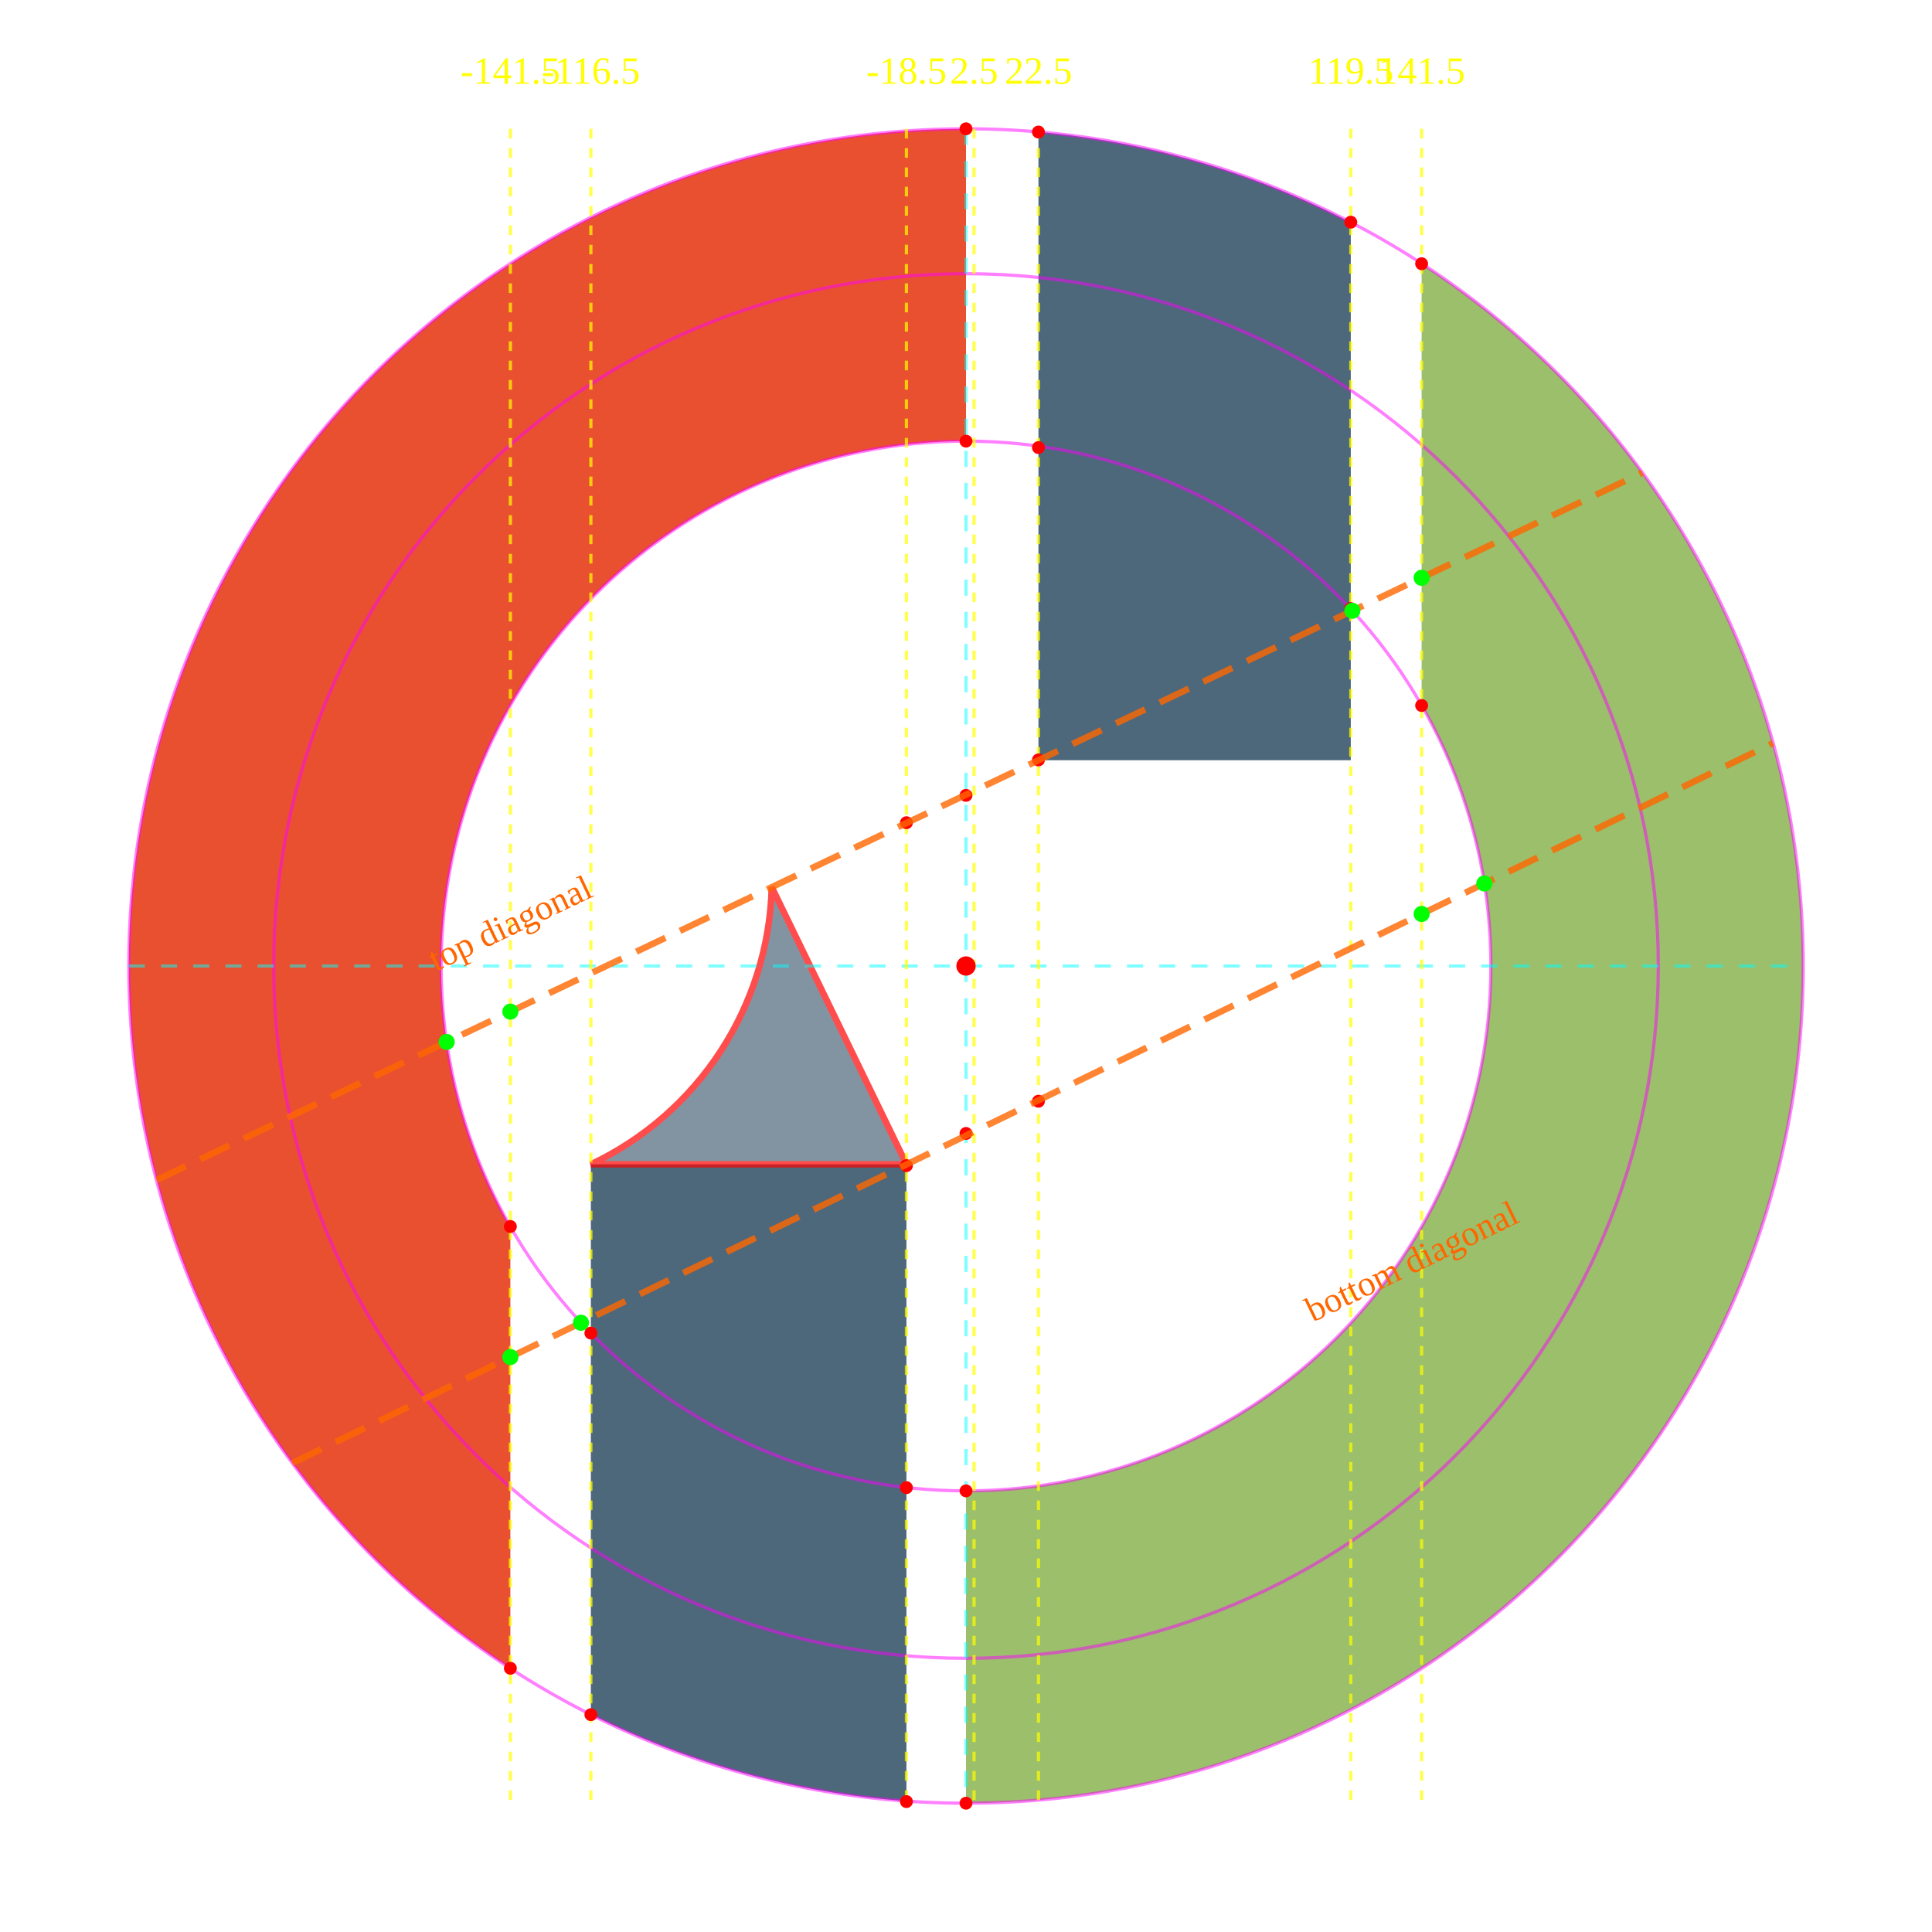
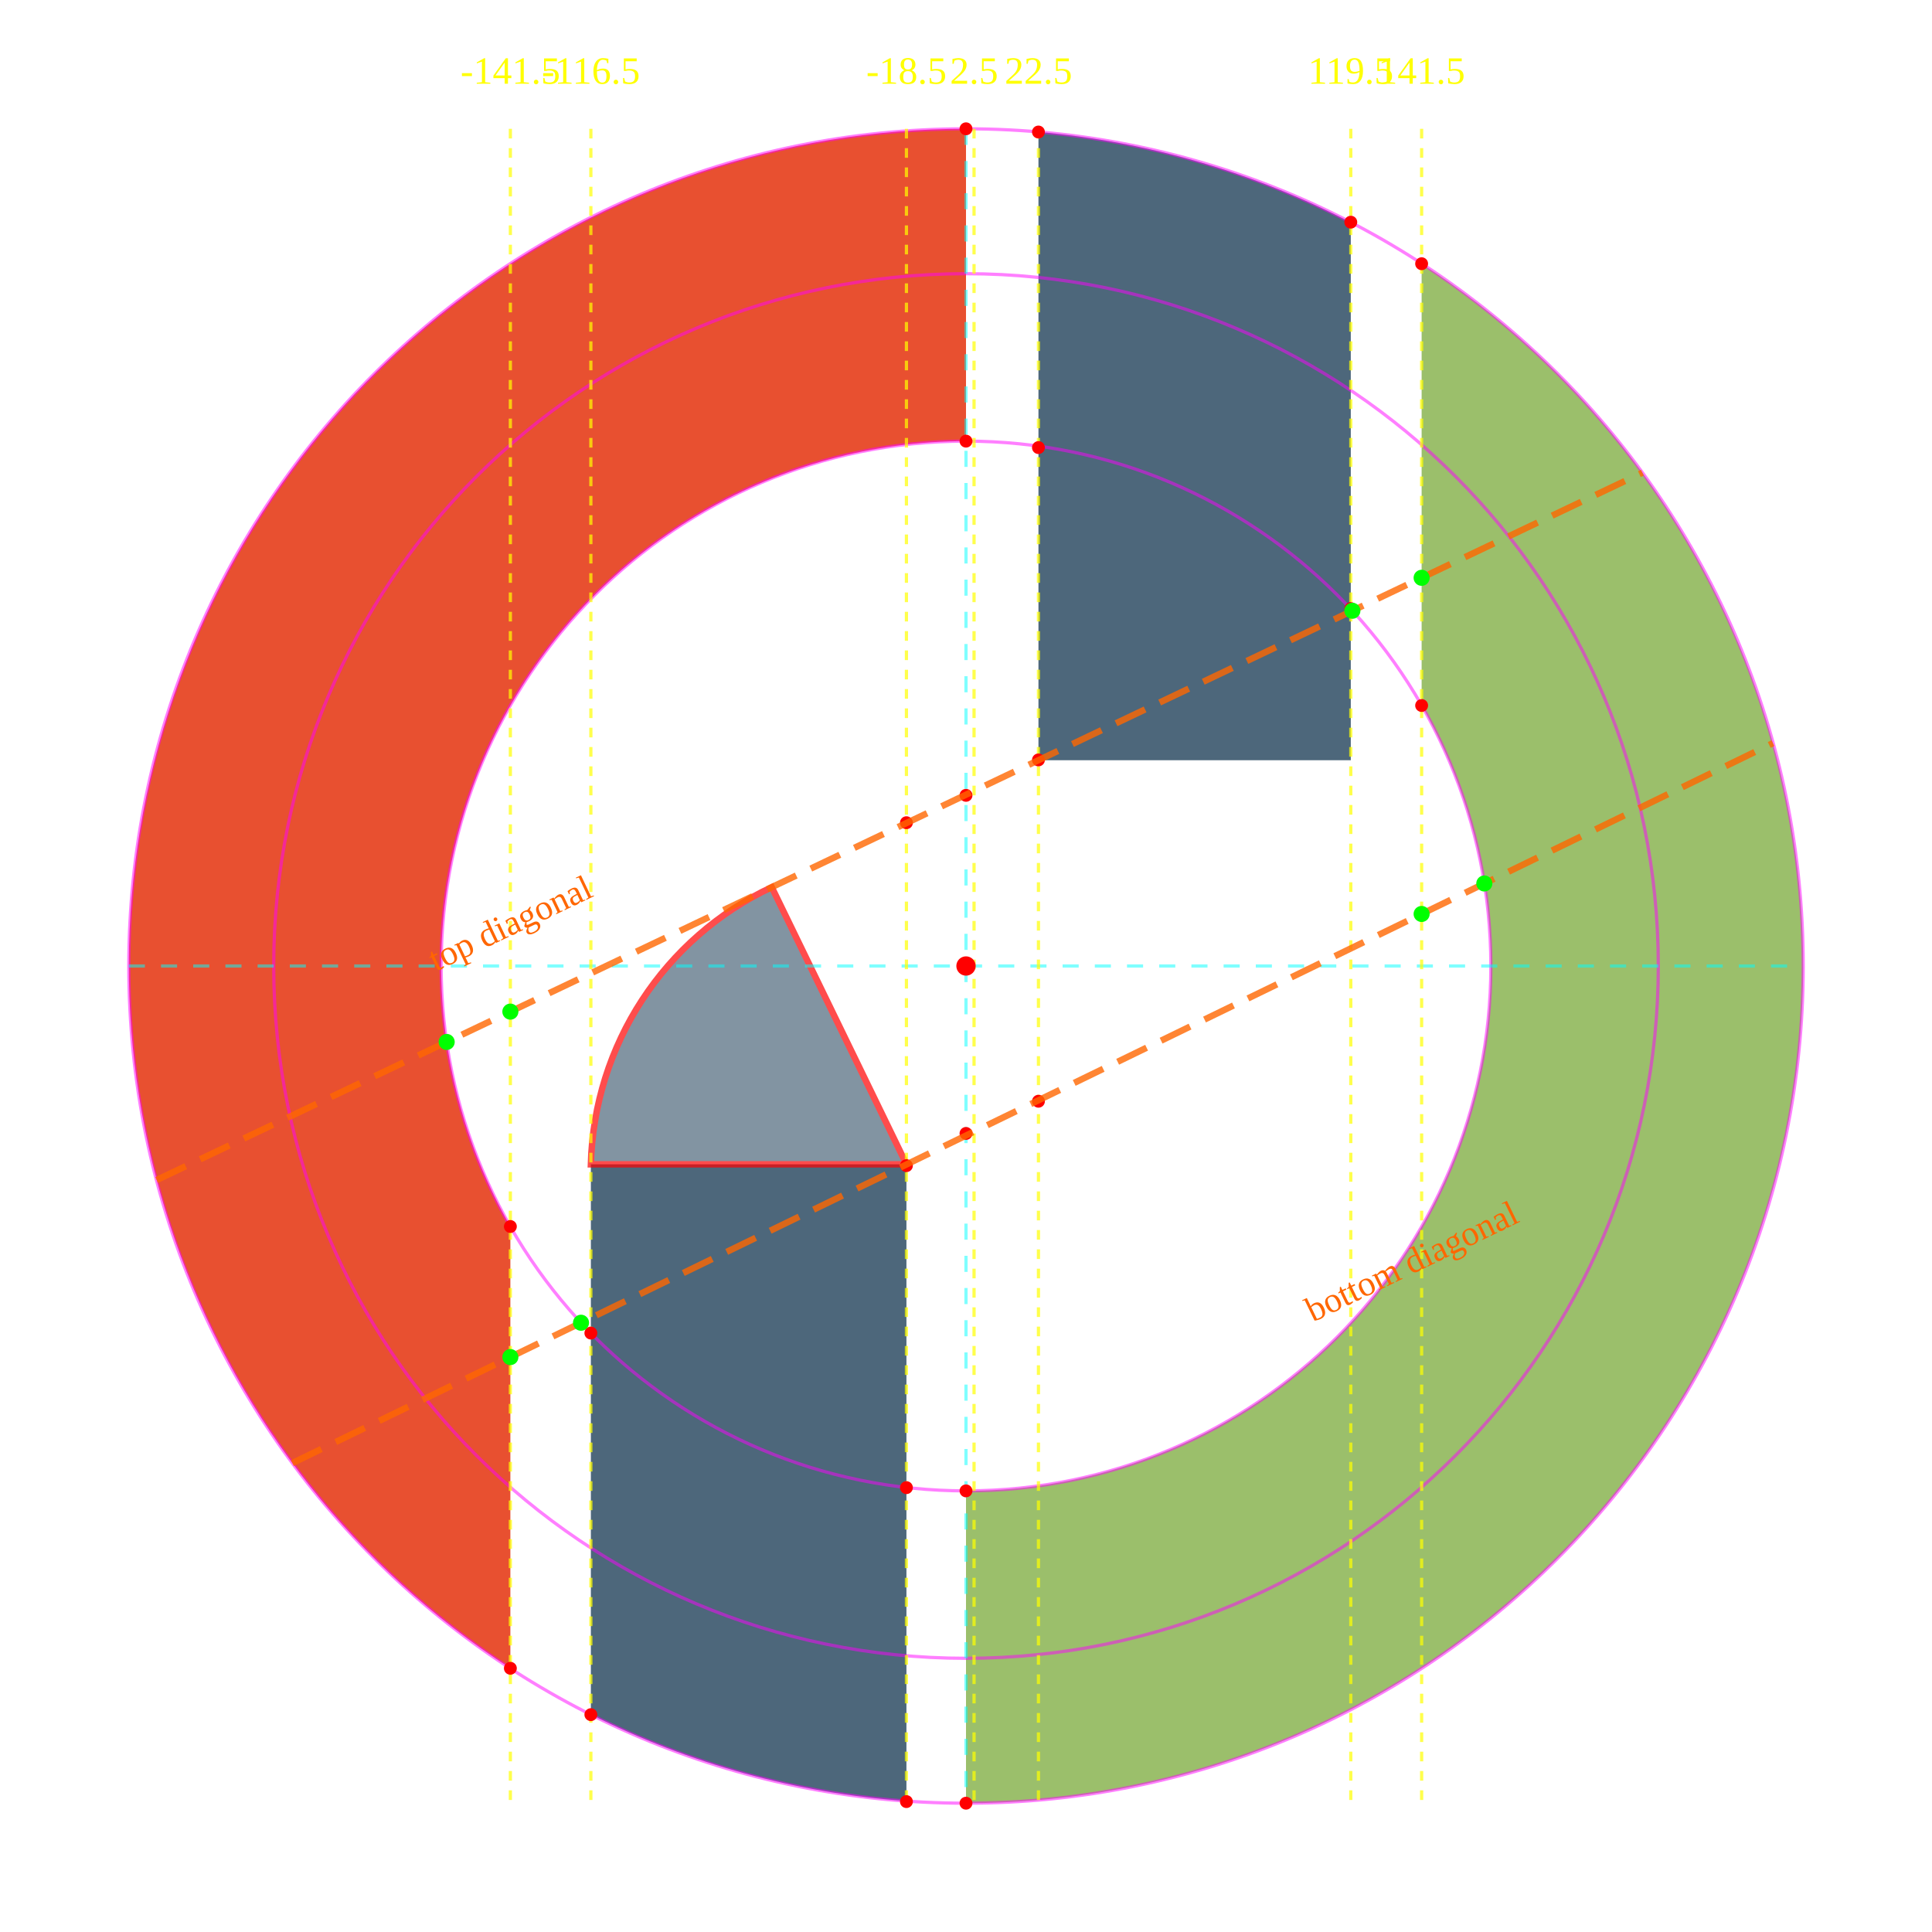
<svg xmlns="http://www.w3.org/2000/svg" viewBox="-300 -300 600 600">
  <defs>
    <style>
      .orange { fill: #E85030; }
      .green { fill: #9BBF6B; }
      .blue { fill: #4D677B; }
      .guide { stroke: #FF00FF; stroke-width: 1; fill: none; opacity: 0.5; }
      .guide-line { stroke: #00FFFF; stroke-width: 1; stroke-dasharray: 5,5; opacity: 0.5; }
      .guide-vertical { stroke: #FFFF00; stroke-width: 1; stroke-dasharray: 3,3; opacity: 0.7; }
      .guide-diagonal { stroke: #FF6600; stroke-width: 2; stroke-dasharray: 10,5; opacity: 0.8; }
      .guide-point { fill: #FF0000; }
      .diagonal-guide-point { fill: #FF0000; }
      .intersection-point { fill: #00FF00; }
      .reference-image { opacity: 0.3; }
      .pie-preview { fill: #4D677B; opacity: 0.7; stroke: #FF0000; stroke-width: 2; }
    </style>
  </defs>
  <path class="orange" d="     M 0 -260     L 0 -163     A 163 163 0 0 0 -141.5 80.9     L -141.5 218.1     A 260 260 0 0 1 0 -260     Z   " />
  <path class="green" d="     M 0 260     L 0 163     A 163 163 0 0 0 141.5 -80.9     L 141.5 -218.1     A 260 260 0 0 1 0 260     Z   " />
  <path class="blue" d="     M 22.5 -259.02     A 260 260 0 0 1 119.5 -230.91     L 119.5 -63.91     L 22.5 -63.91     Z   " />
  <path class="blue" d="     M -116.5 61.59     L -18.5 61.59     L -18.5 259.34     A 260 260 0 0 1 -116.5 232.44     Z   " />
-   <path class="pie-preview" d="     M -18.5 61.59     L -116.5 61.59     A 98 98 0 0 0 -60.33 -24.48     Z   " />
+   <path class="pie-preview" d="     M -18.5 61.59     L -116.5 61.59     A 98 98 0 0 1 -60.33 -24.48     Z   " />
  <g id="guides">
    <circle class="guide" cx="0" cy="0" r="260" />
    <circle class="guide" cx="0" cy="0" r="163" />
    <circle class="guide" cx="0" cy="0" r="215" />
    <line class="guide-line" x1="-260" y1="0" x2="260" y2="0" />
    <line class="guide-line" x1="0" y1="-260" x2="0" y2="260" />
    <line class="guide-vertical" x1="-141.5" y1="-260" x2="-141.5" y2="260" />
    <text x="-141.5" y="-274" fill="#FFFF00" font-size="12" text-anchor="middle">-141.5</text>
    <line class="guide-vertical" x1="-116.5" y1="-260" x2="-116.5" y2="260" />
    <text x="-116.5" y="-274" fill="#FFFF00" font-size="12" text-anchor="middle">-116.5</text>
    <line class="guide-vertical" x1="-18.5" y1="-260" x2="-18.5" y2="260" />
    <text x="-18.5" y="-274" fill="#FFFF00" font-size="12" text-anchor="middle">-18.5</text>
    <line class="guide-vertical" x1="2.5" y1="-260" x2="2.5" y2="260" />
    <text x="2.5" y="-274" fill="#FFFF00" font-size="12" text-anchor="middle">2.5</text>
    <line class="guide-vertical" x1="22.5" y1="-260" x2="22.5" y2="260" />
    <text x="22.5" y="-274" fill="#FFFF00" font-size="12" text-anchor="middle">22.5</text>
    <line class="guide-vertical" x1="119.5" y1="-260" x2="119.5" y2="260" />
    <text x="119.5" y="-274" fill="#FFFF00" font-size="12" text-anchor="middle">119.5</text>
    <line class="guide-vertical" x1="141.5" y1="-260" x2="141.5" y2="260" />
    <text x="141.5" y="-274" fill="#FFFF00" font-size="12" text-anchor="middle">141.5</text>
    <circle class="guide-point" cx="0" cy="-260" r="2" />
    <circle class="guide-point" cx="0" cy="-163" r="2" />
    <circle class="guide-point" cx="0" cy="163" r="2" />
    <circle class="guide-point" cx="0" cy="260" r="2" />
    <circle class="guide-point" cx="0" cy="0" r="3" />
    <circle class="guide-point" cx="-141.5" cy="80.9" r="2" />
    <circle class="guide-point" cx="-141.5" cy="218.1" r="2" />
    <circle class="guide-point" cx="141.5" cy="-80.9" r="2" />
    <circle class="guide-point" cx="141.5" cy="-218.1" r="2" />
    <circle class="guide-point" cx="22.5" cy="-259" r="2" />
    <circle class="guide-point" cx="119.5" cy="-231" r="2" />
    <circle class="guide-point" cx="22.5" cy="-161" r="2" />
    <circle class="guide-point" cx="119.5" cy="-111" r="2" />
    <circle class="guide-point" cx="-18.5" cy="259.5" r="2" />
    <circle class="guide-point" cx="-116.5" cy="232.5" r="2" />
    <circle class="guide-point" cx="-18.5" cy="162" r="2" />
    <circle class="guide-point" cx="-116.5" cy="114" r="2" />
    <circle class="diagonal-guide-point" cx="-18.5" cy="-44.5" r="2" />
    <circle class="diagonal-guide-point" cx="0" cy="-53" r="2" />
    <circle class="diagonal-guide-point" cx="22.5" cy="-64" r="2" />
    <circle class="diagonal-guide-point" cx="-18.5" cy="62" r="2" />
    <circle class="diagonal-guide-point" cx="0" cy="52" r="2" />
    <circle class="diagonal-guide-point" cx="22.5" cy="42" r="2" />
    <line class="guide-diagonal" x1="-251.36" y1="66.47" x2="210.07" y2="-153.21" />
    <text x="-140" y="-10" fill="#FF6600" font-size="11" text-anchor="middle" transform="rotate(-25.5 -140 -10)">top diagonal</text>
    <line class="guide-diagonal" x1="-209.21" y1="154.38" x2="250.62" y2="-69.22" />
    <text x="140" y="95" fill="#FF6600" font-size="11" text-anchor="middle" transform="rotate(-25.9 140 95)">bottom diagonal</text>
    <circle class="intersection-point" cx="-161.28" cy="23.59" r="2.5" />
    <circle class="intersection-point" cx="119.99" cy="-110.32" r="2.5" />
    <circle class="intersection-point" cx="-119.56" cy="110.79" r="2.5" />
    <circle class="intersection-point" cx="160.97" cy="-25.63" r="2.5" />
    <circle class="intersection-point" cx="-141.5" cy="14.17" r="2.5" />
    <circle class="intersection-point" cx="-141.5" cy="121.45" r="2.5" />
    <circle class="intersection-point" cx="141.5" cy="-120.56" r="2.5" />
    <circle class="intersection-point" cx="141.5" cy="-16.16" r="2.5" />
  </g>
</svg>
